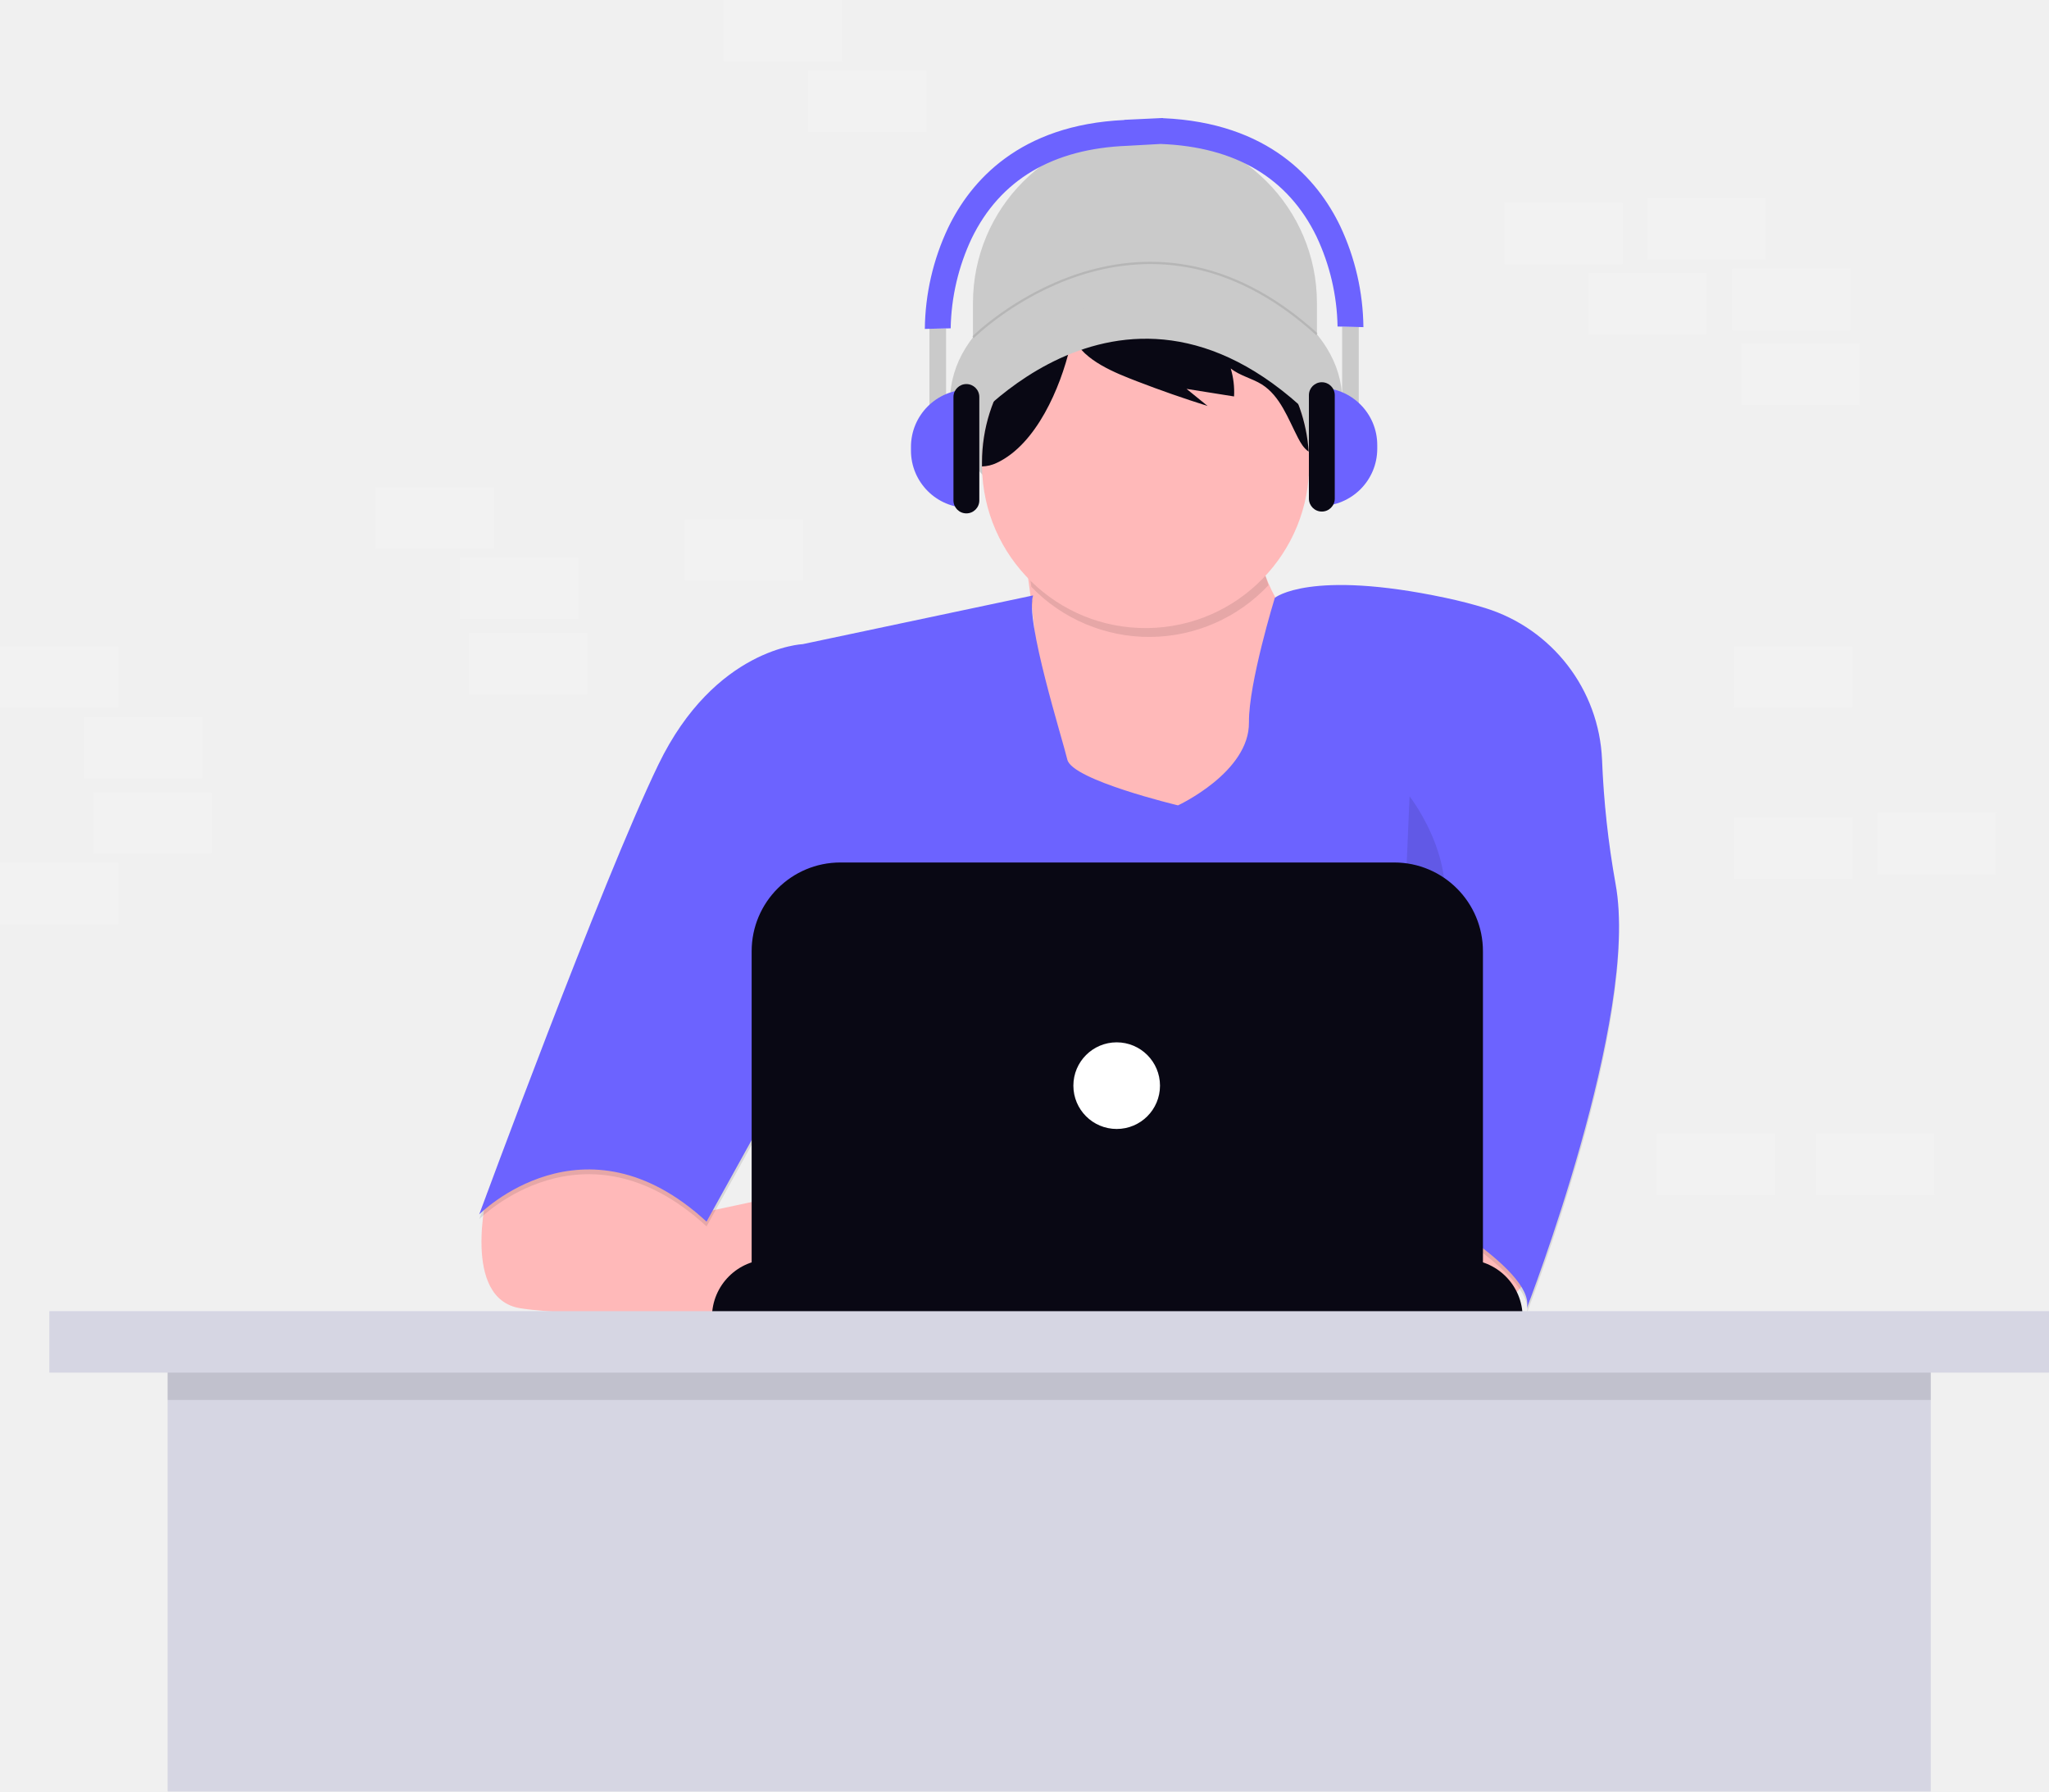
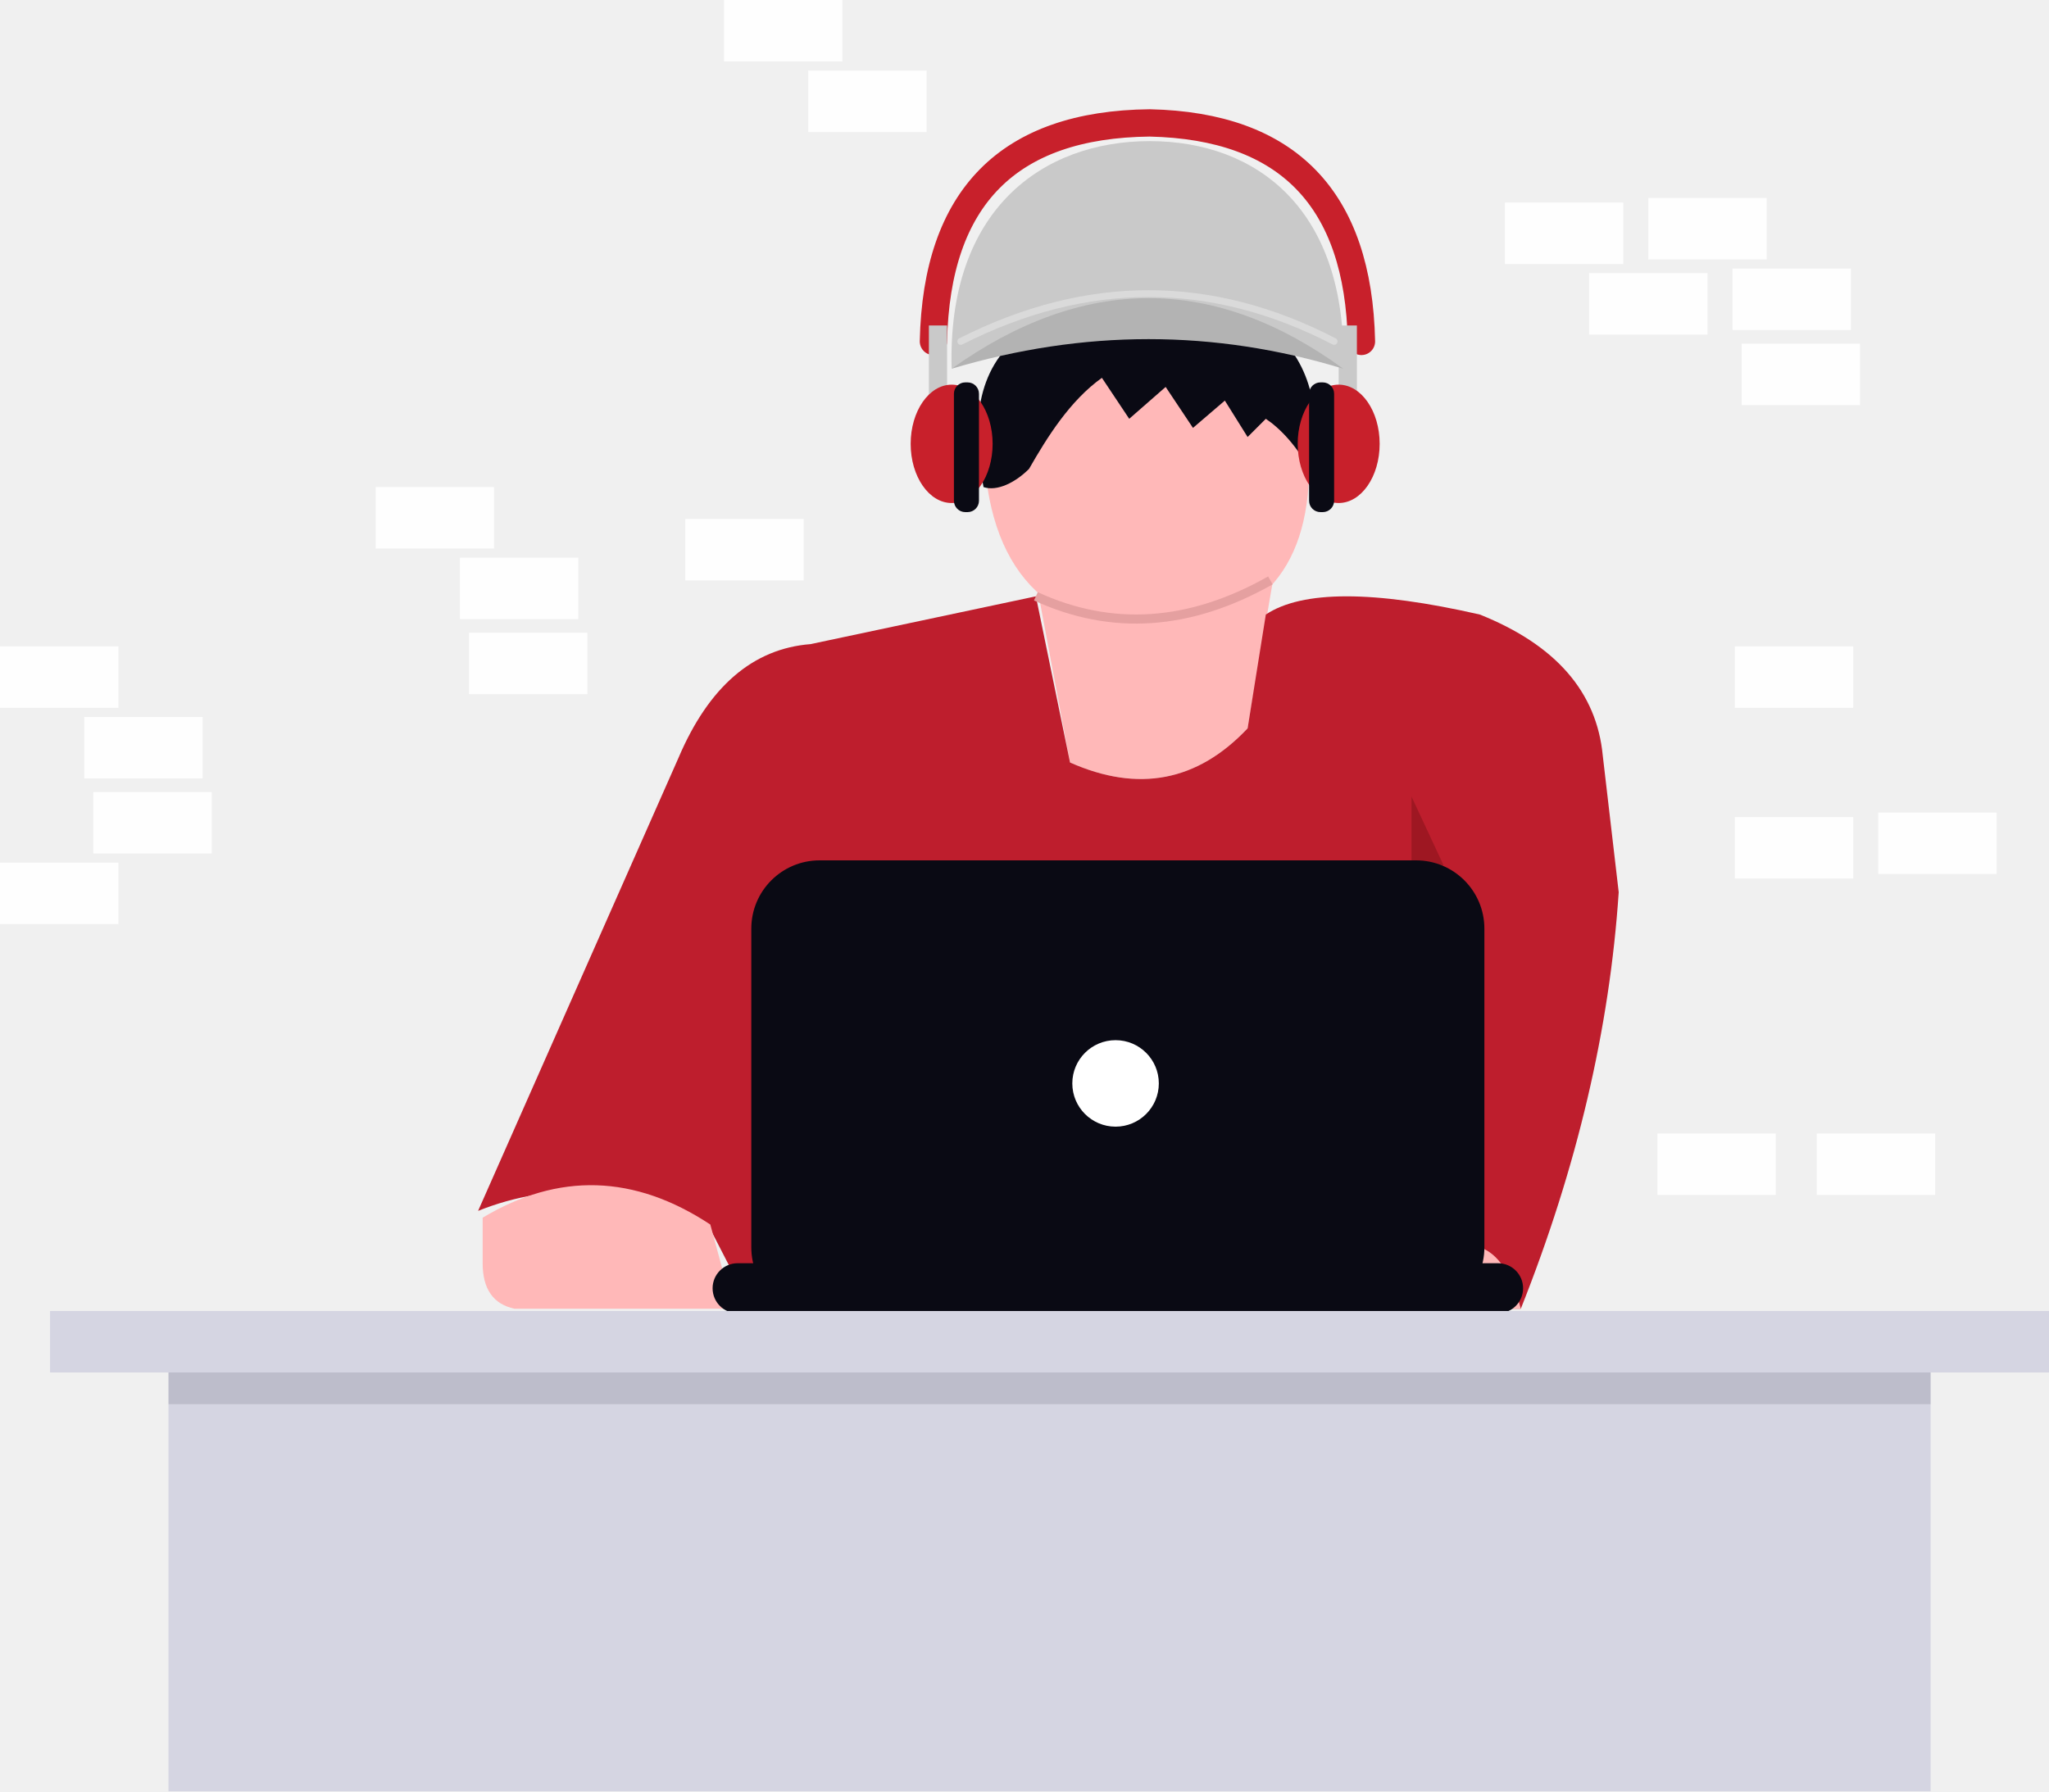
- <svg xmlns="http://www.w3.org/2000/svg" width="900.31" height="787" viewBox="0 0 900.31 787" role="img" artist="Katerina Limpitsouni" source="https://undraw.co/">
-   <g id="Group_2" data-name="Group 2" transform="translate(-510.055 -146.5)">
-     <rect id="Rectangle_34" data-name="Rectangle 34" width="52" height="27" transform="translate(1272.055 430.5)" fill="#f2f2f2" opacity="0.998" />
-     <rect id="Rectangle_36" data-name="Rectangle 36" width="52" height="27" transform="translate(1234.055 233.5)" fill="#f2f2f2" opacity="0.998" />
-     <rect id="Rectangle_37" data-name="Rectangle 37" width="52" height="27" transform="translate(1271.055 264.5)" fill="#f2f2f2" opacity="0.998" />
-     <rect id="Rectangle_38" data-name="Rectangle 38" width="52" height="27" transform="translate(1171.055 235.5)" fill="#f2f2f2" opacity="0.998" />
-     <rect id="Rectangle_39" data-name="Rectangle 39" width="52" height="27" transform="translate(510.055 525.5)" fill="#f2f2f2" opacity="0.998" />
-     <rect id="Rectangle_40" data-name="Rectangle 40" width="52" height="27" transform="translate(1275.055 297.5)" fill="#f2f2f2" opacity="0.998" />
-     <rect id="Rectangle_41" data-name="Rectangle 41" width="52" height="27" transform="translate(1208.055 266.5)" fill="#f2f2f2" opacity="0.998" />
-     <rect id="Rectangle_42" data-name="Rectangle 42" width="52" height="27" transform="translate(1335.055 503.5)" fill="#f2f2f2" opacity="0.998" />
-     <rect id="Rectangle_43" data-name="Rectangle 43" width="52" height="27" transform="translate(1272.055 505.5)" fill="#f2f2f2" opacity="0.998" />
-     <rect id="Rectangle_44" data-name="Rectangle 44" width="52" height="27" transform="translate(510.055 430.5)" fill="#f2f2f2" opacity="0.998" />
-     <rect id="Rectangle_45" data-name="Rectangle 45" width="52" height="27" transform="translate(547.055 461.5)" fill="#f2f2f2" opacity="0.998" />
-     <rect id="Rectangle_46" data-name="Rectangle 46" width="52" height="27" transform="translate(828.055 146.5)" fill="#f2f2f2" opacity="0.998" />
-     <rect id="Rectangle_47" data-name="Rectangle 47" width="52" height="27" transform="translate(1238.055 644.5)" fill="#f2f2f2" opacity="0.998" />
-     <rect id="Rectangle_48" data-name="Rectangle 48" width="52" height="27" transform="translate(551.055 494.5)" fill="#f2f2f2" opacity="0.998" />
-     <rect id="Rectangle_49" data-name="Rectangle 49" width="52" height="27" transform="translate(865.055 177.5)" fill="#f2f2f2" opacity="0.998" />
-     <rect id="Rectangle_50" data-name="Rectangle 50" width="52" height="27" transform="translate(675.055 360.5)" fill="#f2f2f2" opacity="0.998" />
-     <rect id="Rectangle_51" data-name="Rectangle 51" width="52" height="27" transform="translate(712.055 391.5)" fill="#f2f2f2" opacity="0.998" />
-     <rect id="Rectangle_52" data-name="Rectangle 52" width="52" height="27" transform="translate(811.055 374.5)" fill="#f2f2f2" opacity="0.998" />
-     <rect id="Rectangle_53" data-name="Rectangle 53" width="52" height="27" transform="translate(716.055 424.5)" fill="#f2f2f2" opacity="0.998" />
-     <rect id="Rectangle_54" data-name="Rectangle 54" width="52" height="27" transform="translate(1308.055 644.5)" fill="#f2f2f2" opacity="0.998" />
-     <path id="Path_72-612" data-name="Path 72" d="M503.71,57.57h0a75.57,75.57,0,0,1,75.57,75.57v32.24H428.14V133.14a75.57,75.57,0,0,1,75.57-75.57Z" transform="translate(509.425 146.5)" fill="#cacaca" />
-     <ellipse id="Ellipse_16" data-name="Ellipse 16" cx="86.14" cy="59.19" rx="86.14" ry="59.19" transform="translate(927.525 263.26)" fill="#cacaca" />
-     <path id="Path_73-613" data-name="Path 73" d="M598.44,289.79s18,94.07,0,119.44,55,35.41,55,35.41L729,417.16l10.57-67.65s-46-25.9-36.47-78.22Z" transform="translate(360.005 90)" fill="#ffb9b9" />
-     <path id="Path_74-614" data-name="Path 74" d="M821.46,606.89s4.76,20.61-21.14,24.31a146.452,146.452,0,0,1-46.08-.55l-5.71-51.77h60.25Z" transform="translate(360.005 90)" fill="#ffb9b9" />
-     <path id="Path_75-615" data-name="Path 75" d="M364.12,580.51S352.68,627,378.58,631.2s121,4.23,121,4.23v-55l-43.06,9.2L416.1,550.87Z" transform="translate(360.005 90)" fill="#ffb9b9" />
-     <path id="Path_76-616" data-name="Path 76" d="M604,320.18l-101.21,21.4s-38.58,1.59-63.42,52.85-78.75,197.66-78.75,197.66,46-46.51,99.89,3.17l35.94-65-7.93,103.06H767V584.69s58.13,31.18,53.91,48.62c0,0,49.75-128.18,39-186.43a396.174,396.174,0,0,1-5.94-54.5h0a73,73,0,0,0-51.38-66.67c-5.24-1.61-11-3.12-17.4-4.47-59.72-12.68-75,0-75,0s-11.57,37.64-11.36,54.7c.26,21.93-31.18,36.47-31.18,36.47s-46.51-11.1-48.62-20.08S600.28,330.75,604,320.18Z" transform="translate(360.005 90)" opacity="0.1" />
-     <path id="Path_77-617" data-name="Path 77" d="M604,318.07l-101.21,21.4s-38.58,1.59-63.42,52.85S360.61,590,360.61,590s46-46.51,99.89,3.17l35.94-65L488.51,631.2H767V582.58s58.13,31.18,53.91,48.62c0,0,49.75-128.18,39-186.43a396.194,396.194,0,0,1-5.94-54.5h0a73,73,0,0,0-51.38-66.67c-5.24-1.61-11-3.12-17.4-4.47-59.72-12.68-75,0-75,0s-11.57,37.64-11.36,54.7c.26,21.93-31.18,36.47-31.18,36.47s-46.51-11.1-48.62-20.08S600.28,328.64,604,318.07Z" transform="translate(360.005 90)" fill="#6c63ff" />
-     <path id="Path_78-618" data-name="Path 78" d="M707.42,313.58a71.53,71.53,0,0,1-2.76-37.52L600,294.55s1.51,7.91,3.22,19.76a71.86,71.86,0,0,0,104.18-.73Z" transform="translate(360.005 90)" opacity="0.1" />
-     <path id="Path_79-619" data-name="Path 79" d="M725.27,259.67a71.875,71.875,0,1,1-143.74,1.74c.01-.58.01-1.16.01-1.74a71.856,71.856,0,0,1,83.93-70.87h0a71.82,71.82,0,0,1,59.61,66.1Q725.27,257.27,725.27,259.67Z" transform="translate(360.005 90)" fill="#ffb9b9" />
-     <path id="Path_82-620" data-name="Path 82" d="M628.36,192.3l.1-.06a71.816,71.816,0,0,0-46.93,67.43q0,.87,0,1.74a16,16,0,0,0,6.45-1.55c17.52-8.18,28-33.2,32.16-50.65C621.64,203,623.05,195.93,628.36,192.3Z" transform="translate(360.005 90)" fill="#090814" />
-     <path id="Path_83-621" data-name="Path 83" d="M683.37,194.32a71.279,71.279,0,0,0-17.87-5.51,23.06,23.06,0,0,1,12.83,8.06,32.859,32.859,0,0,1,3.93,7,72.07,72.07,0,0,0-60.45,1.25c4.51,9.89,18.5,15.28,27.84,18.89q15.34,5.92,31,10.83l-9.24-7.5,20.87,3.32a36.153,36.153,0,0,0-1.46-12.3c4,3.22,9.3,4.3,13.64,7,8.13,5.13,11.52,15,15.95,23.55,1.17,2.26,2.55,4.57,4.66,6a71.91,71.91,0,0,0-41.7-60.59Z" transform="translate(360.005 90)" fill="#090814" />
-     <path id="Path_85-622" data-name="Path 85" d="M573.33,246.19s74-92,159.61,0l-7.4-20.61s-40.17-58.66-68.7-46-56.55,21.67-56.55,21.67Z" transform="translate(360.005 90)" fill="#cacaca" />
-     <path id="Path_86-623" data-name="Path 86" d="M512.55,444.38s-15.85,42.28,6.34,80.33-19.55,53.91-19.55,53.91" transform="translate(360.005 90)" opacity="0.1" />
-     <path id="Path_87-624" data-name="Path 87" d="M769.4,406.33s27.48,34.88,9.51,66.06S762,578.62,762,578.62" transform="translate(360.005 90)" opacity="0.1" />
-     <path id="Path_88-625" data-name="Path 88" d="M338.82,553.3H644.29a25.37,25.37,0,0,1,25.37,25.37H313.46A25.37,25.37,0,0,1,338.82,553.3Z" transform="translate(509.425 146.5)" fill="#090814" />
-     <path id="Path_89-626" data-name="Path 89" d="M369.9,378.89H613.22a39,39,0,0,1,39,39V559.11H330.9V417.89A39,39,0,0,1,369.9,378.89Z" transform="translate(509.425 146.5)" fill="#090814" />
-     <circle id="Ellipse_17" data-name="Ellipse 17" cx="19.03" cy="19.03" r="19.03" transform="translate(981.685 604.4)" fill="#fff" />
-     <path id="Path_90-627" data-name="Path 90" d="M577.56,204.7s72.72-72.68,151.15-1.33" transform="translate(360.005 90)" fill="none" stroke="#000" stroke-miterlimit="10" stroke-width="1" opacity="0.1" />
-     <rect id="Rectangle_55" data-name="Rectangle 55" width="7.3" height="41.39" transform="translate(1099.785 290.07)" fill="#cacaca" />
-     <path id="Path_91-628" data-name="Path 91" d="M580.62,170.35h0a25.16,25.16,0,0,1,25.16,25.16v1.62a25.16,25.16,0,0,1-25.16,25.16h0Z" transform="translate(509.425 146.5)" fill="#6c63ff" />
-     <rect id="Rectangle_56" data-name="Rectangle 56" width="11.36" height="56.81" rx="5.68" transform="translate(1085.175 314.42)" fill="#090814" />
-     <rect id="Rectangle_57" data-name="Rectangle 57" width="7.3" height="41.39" transform="translate(925.745 332.27) rotate(180)" fill="#cacaca" />
-     <path id="Path_92-629" data-name="Path 92" d="M550.32,227.66h0a25.16,25.16,0,0,1,25.16,25.16v1.62a25.16,25.16,0,0,1-25.16,25.16h0Z" transform="translate(1485.805 597.26) rotate(180)" fill="#6c63ff" />
-     <rect id="Rectangle_58" data-name="Rectangle 58" width="11.36" height="56.81" rx="5.68" transform="translate(940.355 372.03) rotate(180)" fill="#090814" />
-     <path id="Path_93-630" data-name="Path 93" d="M738.92,155.83c-9.89-20.56-31.43-45.42-77.86-47.41v-.06h-.56l-16.45.78v.08c-46.12,2.12-67.56,26.89-77.42,47.38A106.59,106.59,0,0,0,556.41,201l5.68-.14,5.68-.13A96.651,96.651,0,0,1,577,161.21c12.52-25.72,35.56-39.39,68.47-40.66h0l14.55-.81h0C692.95,121,716,134.69,728.51,160.4a96.652,96.652,0,0,1,9.25,39.54l5.68.13,5.68.14a106.59,106.59,0,0,0-10.2-44.38Z" transform="translate(360.005 90)" fill="#6c63ff" />
-     <rect id="Rectangle_59" data-name="Rectangle 59" width="774.71" height="208" transform="translate(583.705 725.5)" fill="#d6d6e3" />
-     <rect id="Rectangle_60" data-name="Rectangle 60" width="774.71" height="22" transform="translate(583.705 739.5)" opacity="0.1" />
-     <rect id="Rectangle_61" data-name="Rectangle 61" width="878.63" height="27" transform="translate(531.735 722.5)" fill="#d6d6e3" />
+ <svg xmlns="http://www.w3.org/2000/svg" viewBox="0 0 900 787" width="100%" role="img" aria-label="Pessoa de boné e fone trabalhando no notebook">
+   <g fill="#FFFFFF" opacity="0.92">
+     <rect x="318" y="0" width="52" height="27" />
+     <rect x="355" y="31" width="52" height="27" />
+     <rect x="661" y="89" width="52" height="27" />
+     <rect x="724" y="87" width="52" height="27" />
+     <rect x="698" y="120" width="52" height="27" />
+     <rect x="761" y="118" width="52" height="27" />
+     <rect x="765" y="151" width="52" height="27" />
+     <rect x="165" y="214" width="52" height="27" />
+     <rect x="202" y="245" width="52" height="27" />
+     <rect x="206" y="278" width="52" height="27" />
+     <rect x="301" y="228" width="52" height="27" />
+     <rect x="0" y="284" width="52" height="27" />
+     <rect x="37" y="315" width="52" height="27" />
+     <rect x="41" y="348" width="52" height="27" />
+     <rect x="0" y="379" width="52" height="27" />
+     <rect x="762" y="284" width="52" height="27" />
+     <rect x="762" y="359" width="52" height="27" />
+     <rect x="825" y="357" width="52" height="27" />
+     <rect x="728" y="498" width="52" height="27" />
+     <rect x="798" y="498" width="52" height="27" />
  </g>
+   <path d="M455 255 L470 335 Q515 355 548 320 L560 250 Z" fill="#FFB8B8" />
+   <path d="M210 532 L298 333 Q318 286 356 283 L455 262 L470 335 Q515 355 548 320 L556 270 Q580 254 650 270 Q700 290 704 332 L711 392 Q705 482 668 575 L330 575 L312 540 Q260 512 210 532 Z" fill="#BE1E2D" />
+   <path d="M620 350 L634 380 L620 395 Z" fill="#9E1722" />
+   <path d="M212 535 Q262 505 312 538 L322 575 L226 575 Q212 572 212 555 Z" fill="#FFB8B8" />
+   <path d="M650 548 Q662 552 668 575 L650 575 Z" fill="#FFB8B8" />
+   <path d="M432 190 Q432 150 500 150 Q575 150 575 205 Q575 275 505 278 Q432 275 432 190 Z" fill="#FFB8B8" />
+   <path d="M455 262 Q505 285 558 255" fill="none" stroke="#E5A0A0" stroke-width="4" />
+   <path d="M432 214            C426 184 430 160 450 146            L560 146            C578 162 580 186 576 208            C570 196 562 188 556 184            L548 192            L538 176            L524 188            L512 170            L496 184            L484 166            C470 176 460 192 452 206            C446 212 438 216 432 214 Z" fill="#0A0A14" />
+   <path d="M410 150 Q412 55 505 54 Q596 56 598 150" fill="none" stroke="#C8202B" stroke-width="12" stroke-linecap="round" />
+   <rect x="408" y="143" width="8" height="40" fill="#C9C9C9" />
+   <rect x="588" y="143" width="8" height="40" fill="#C9C9C9" />
+   <path d="M418 162 C416 92 458 62 505 62 C552 62 592 92 590 162 Q505 122 418 162 Z" fill="#C9C9C9" />
+   <path d="M418 162 Q505 100 590 162 Q505 136 418 162 Z" fill="#B3B3B3" />
+   <path d="M422 150 Q505 108 586 150" fill="none" stroke="#DADADA" stroke-width="3" stroke-linecap="round" />
+   <ellipse cx="418" cy="195" rx="18" ry="26" fill="#C8202B" />
+   <ellipse cx="588" cy="195" rx="18" ry="26" fill="#C8202B" />
+   <rect x="419" y="168" width="11" height="57" rx="5" fill="#0A0A14" />
+   <rect x="575" y="168" width="11" height="57" rx="5" fill="#0A0A14" />
+   <rect x="330" y="378" width="322" height="200" rx="30" fill="#0A0A14" />
+   <rect x="313" y="555" width="356" height="22" rx="11" fill="#0A0A14" />
+   <circle cx="490" cy="476" r="19" fill="#FFFFFF" />
+   <rect x="22" y="576" width="878" height="27" fill="#D5D5E2" />
+   <rect x="74" y="603" width="774" height="14" fill="#BDBDCB" />
+   <rect x="74" y="617" width="774" height="170" fill="#D5D5E2" />
</svg>
